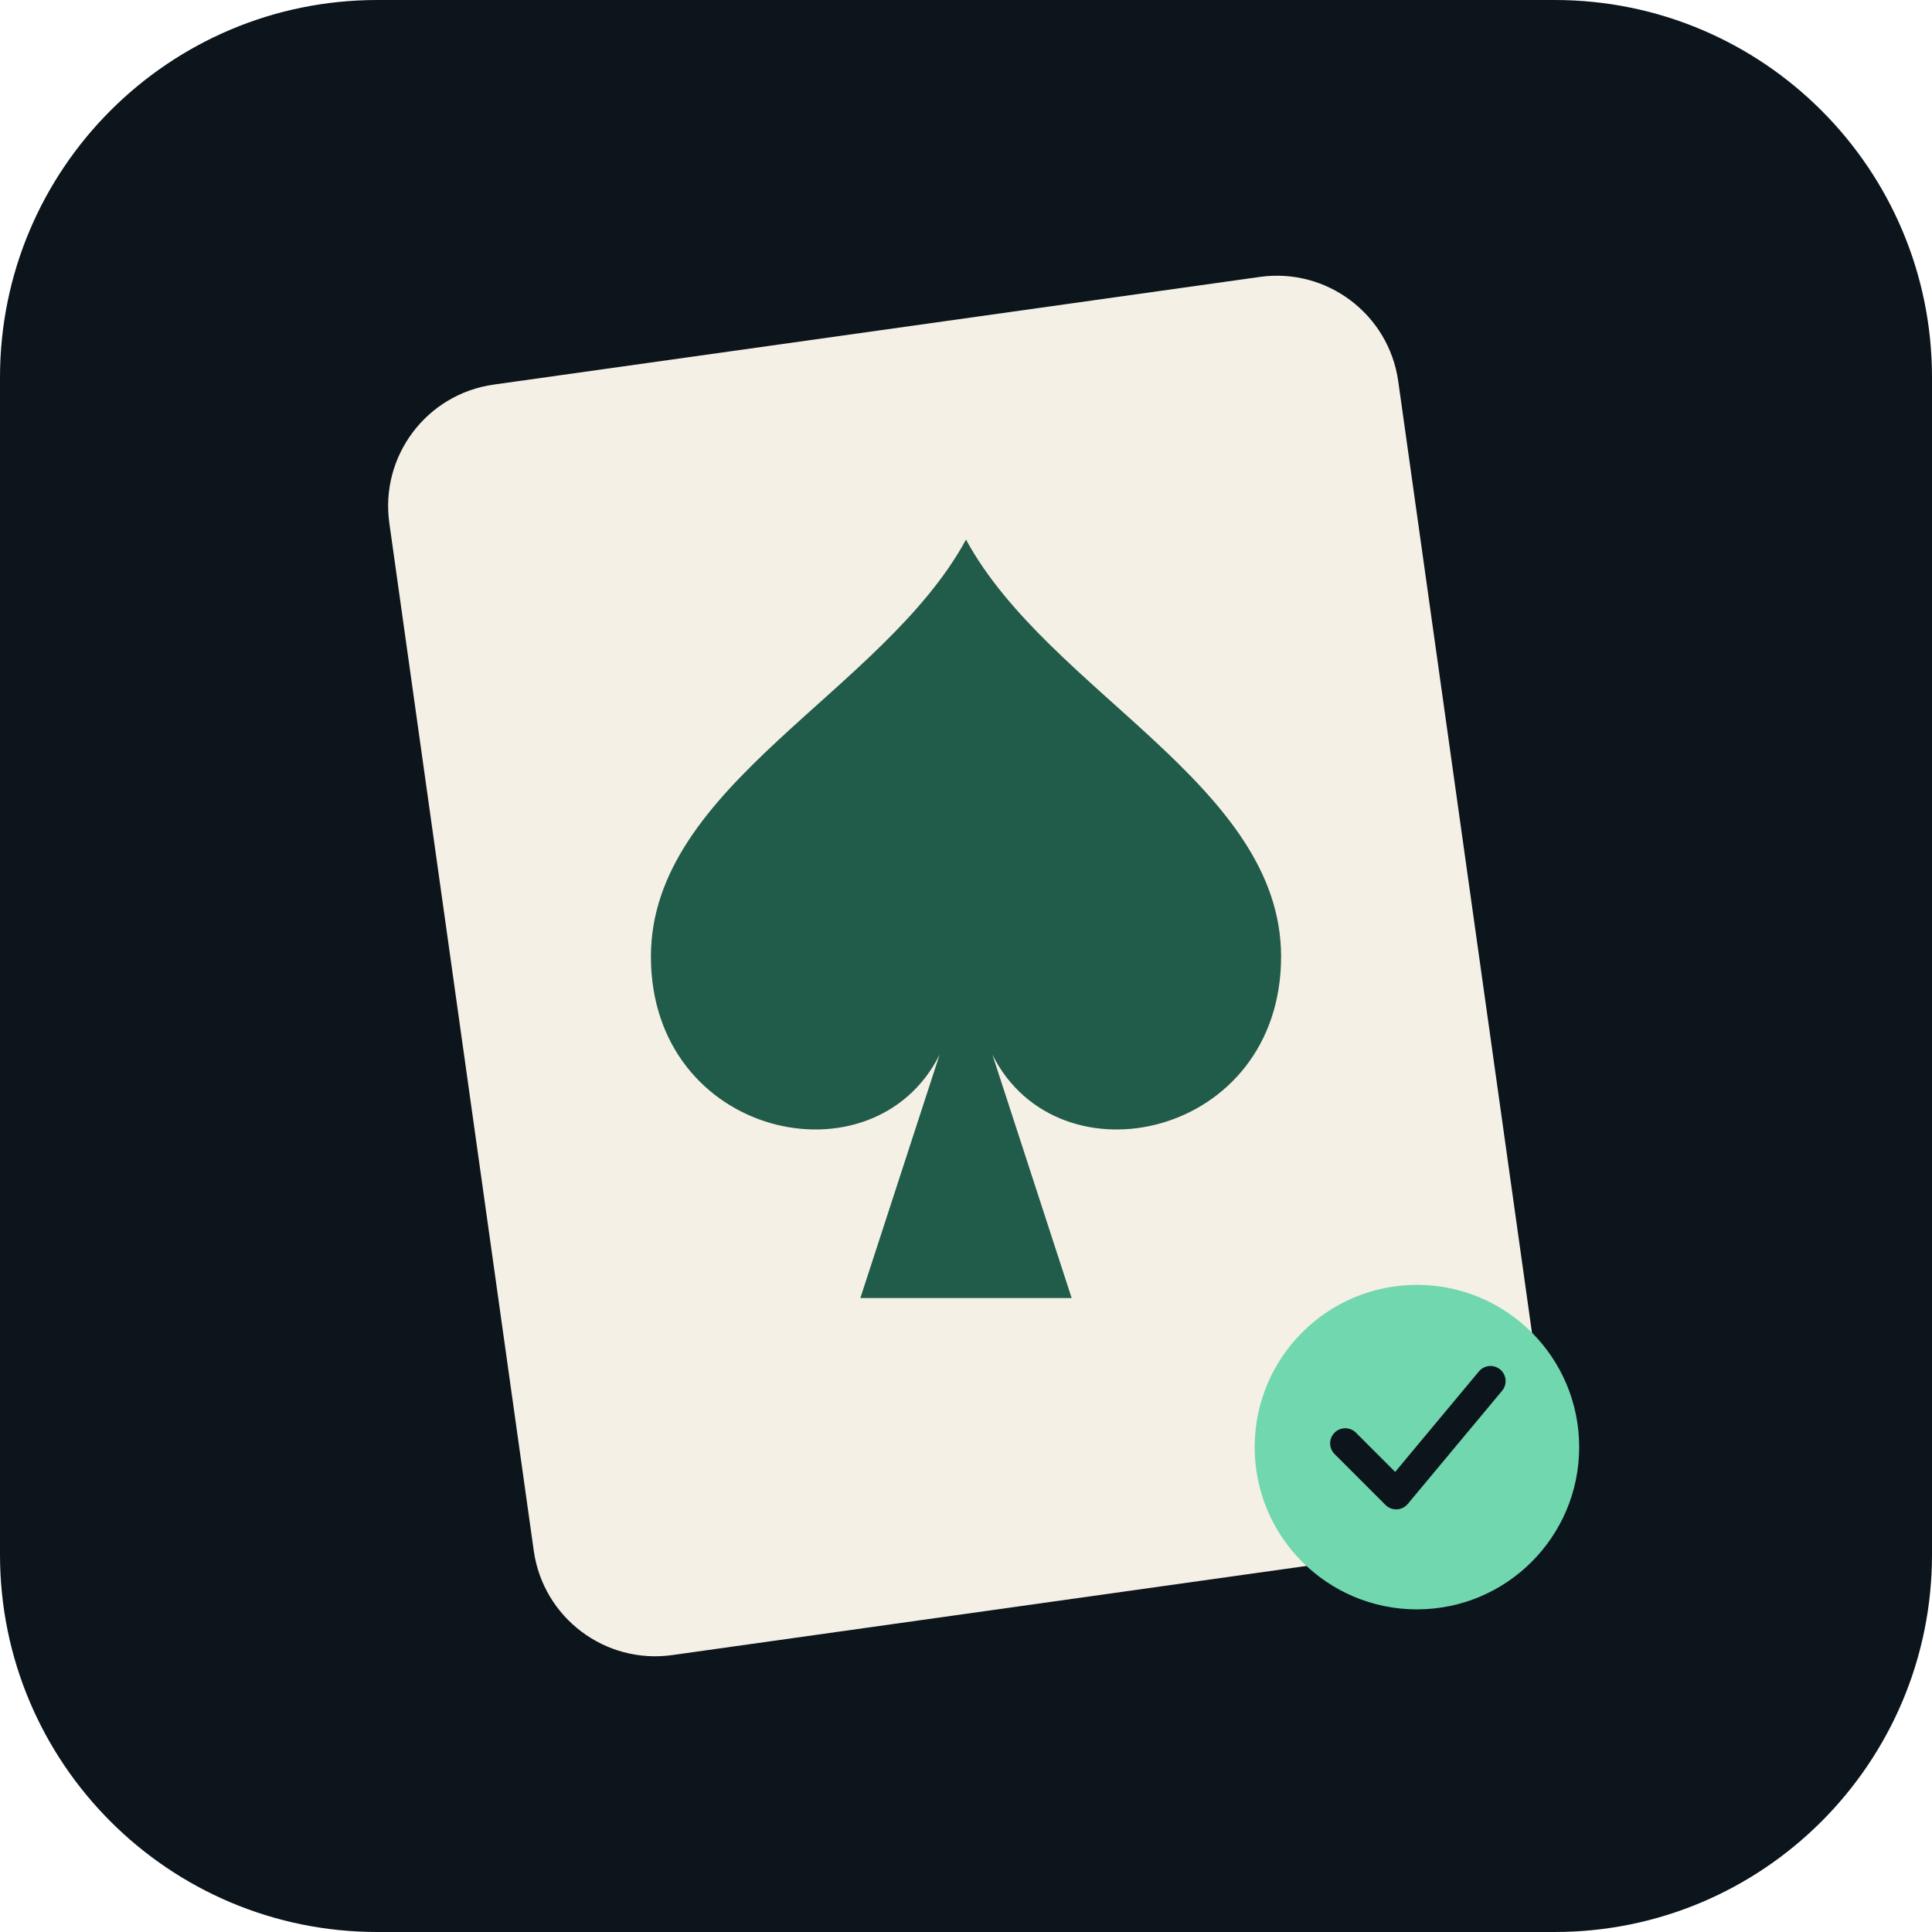
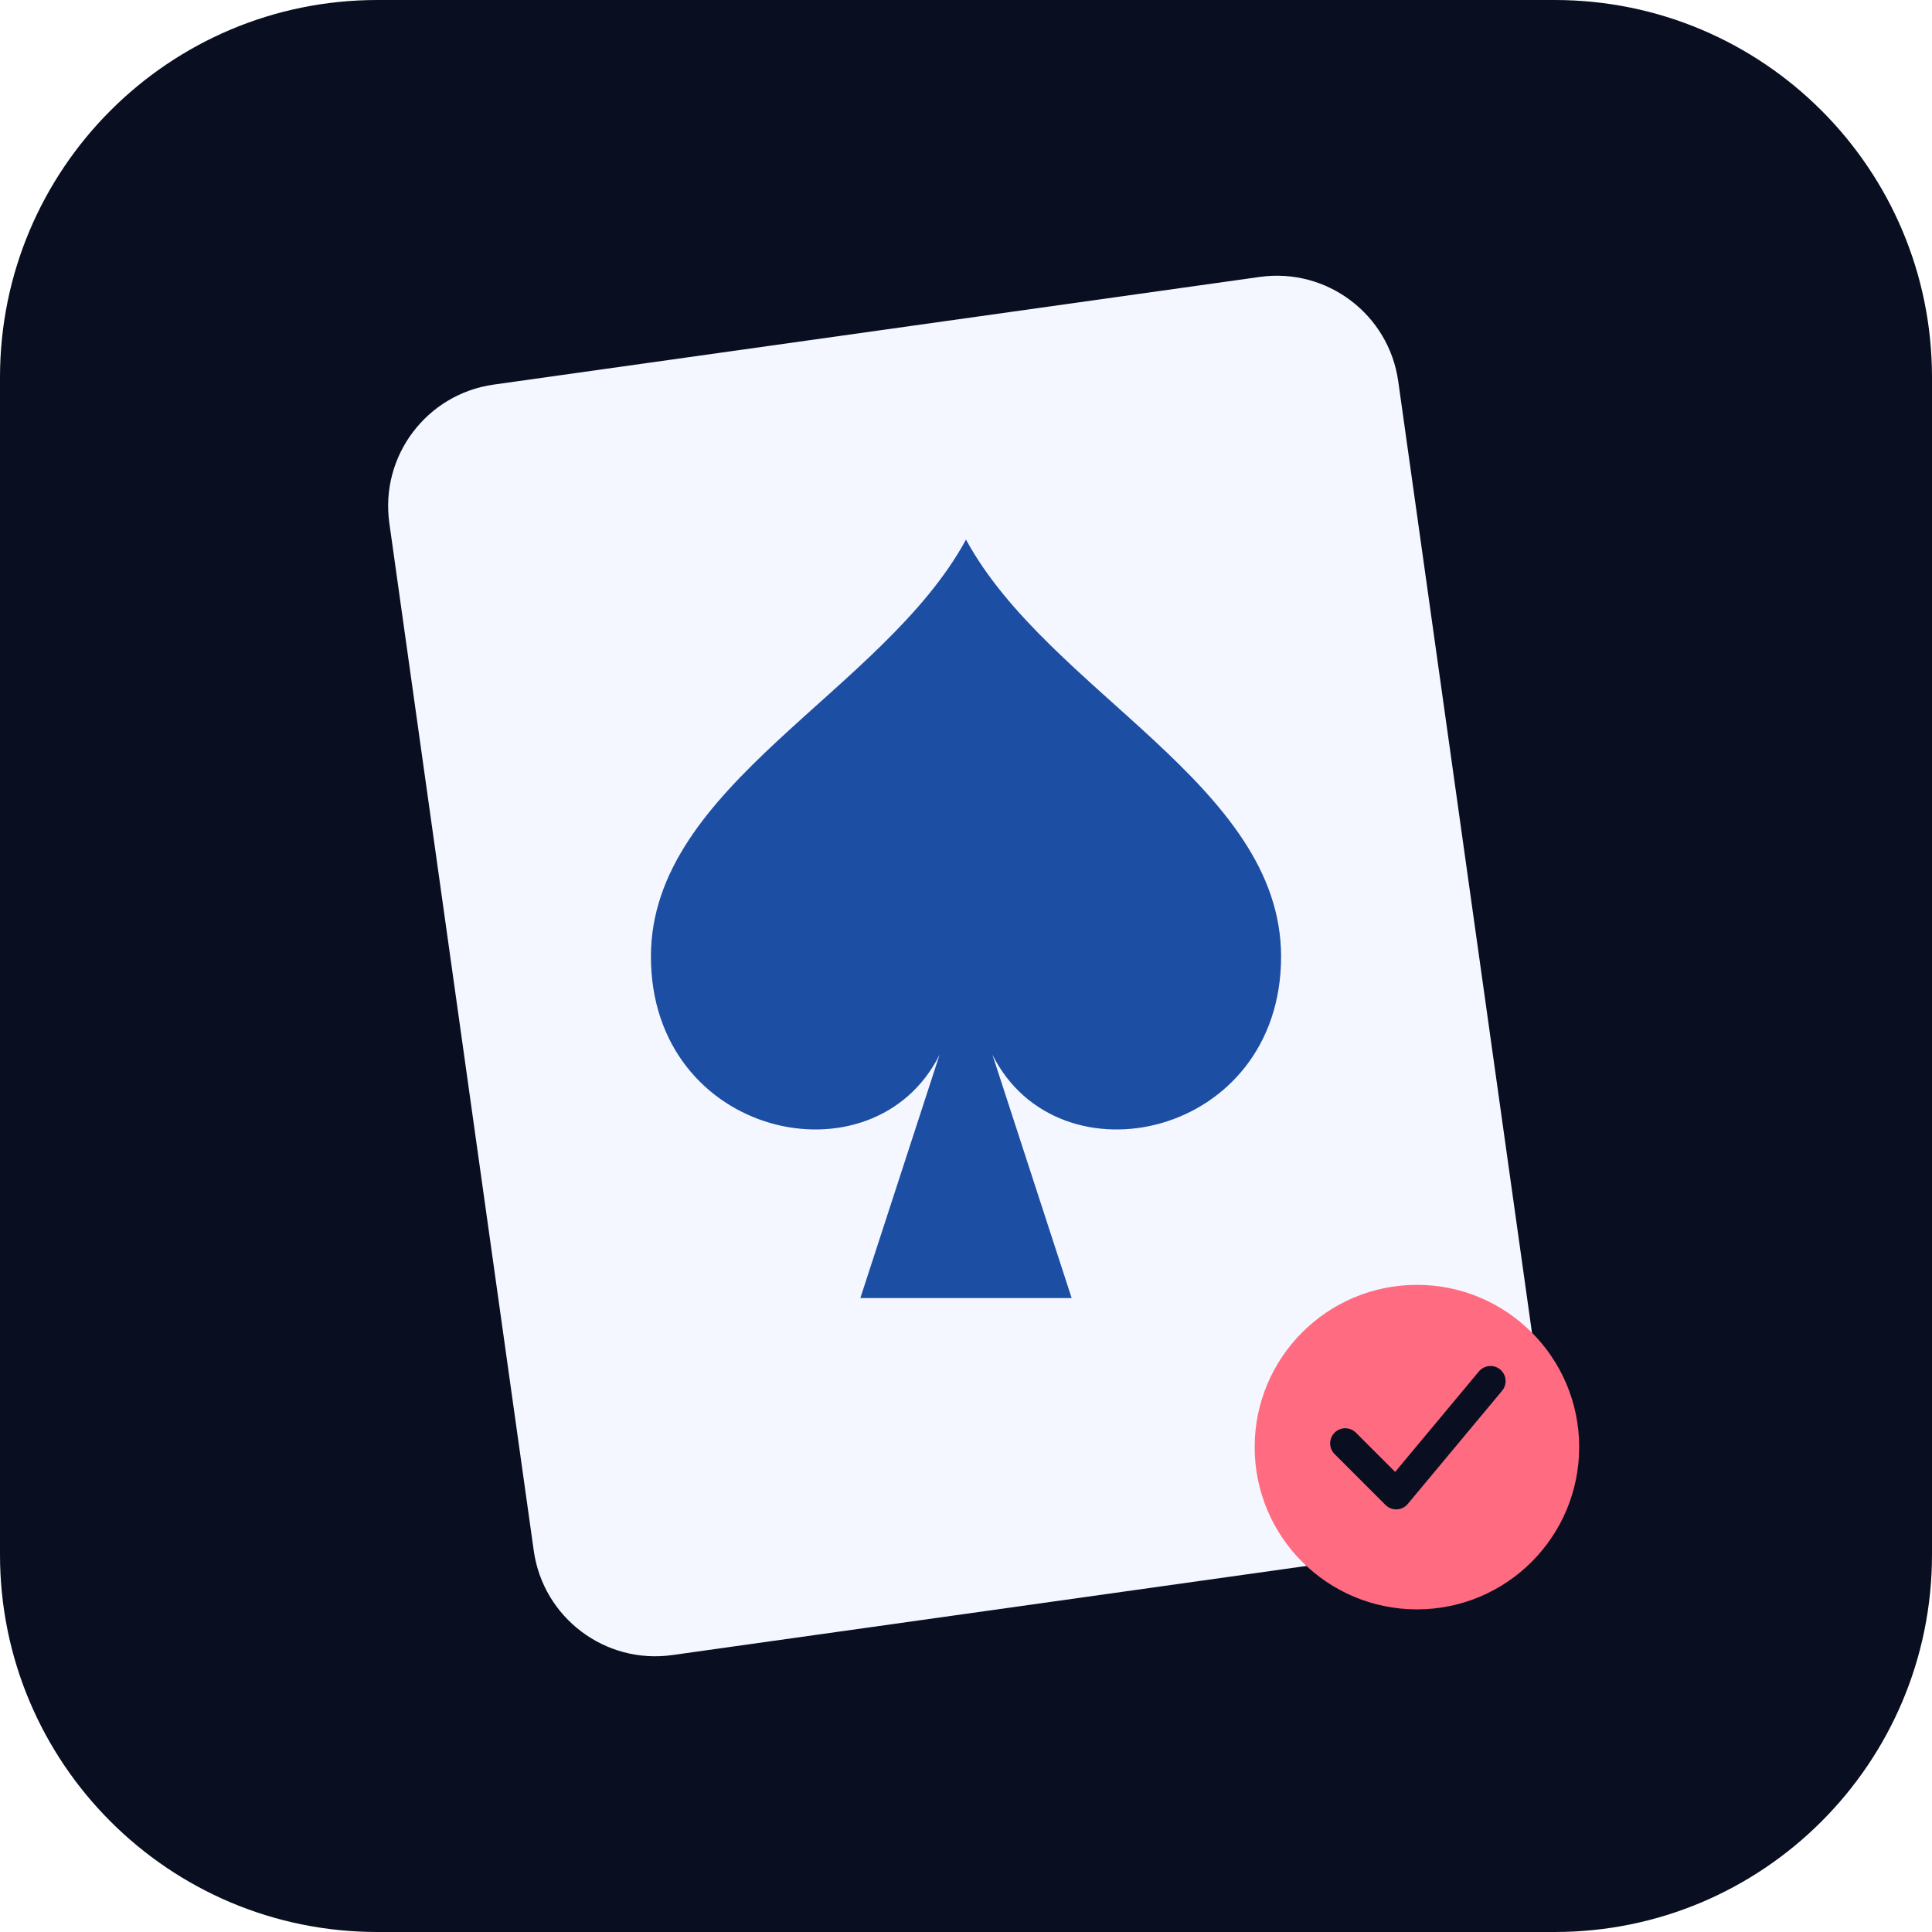
<svg xmlns="http://www.w3.org/2000/svg" width="1024" height="1024">
-   <rect width="1024" height="1024" rx="200" fill="#0B151B" />
-   <rect x="242" y="172" width="540" height="680" rx="65" fill="#F5F0E6" transform="rotate(-8 512 512)" />
-   <path d="M512 286C468 367 345 416 345 507c0 96 118 122 153 52l-42 129h112l-42-129c35 70 153 44 153-52 0-91-123-140-167-221z" fill="#215B49" />
-   <circle cx="751" cy="767" r="86" fill="#71D7AF" />
-   <path d="m713 765 27 27 50-60" fill="none" stroke="#0B151B" stroke-width="16" stroke-linecap="round" stroke-linejoin="round" />
+   <rect width="1024" height="1024" rx="200" fill="#090F20" />
+   <rect x="242" y="172" width="540" height="680" rx="65" fill="#F4F7FF" transform="rotate(-8 512 512)" />
+   <path d="M512 286C468 367 345 416 345 507c0 96 118 122 153 52l-42 129h112l-42-129c35 70 153 44 153-52 0-91-123-140-167-221z" fill="#1C4EA3" />
+   <circle cx="751" cy="767" r="86" fill="#FF6B81" />
+   <path d="m713 765 27 27 50-60" fill="none" stroke="#090F20" stroke-width="16" stroke-linecap="round" stroke-linejoin="round" />
</svg>
